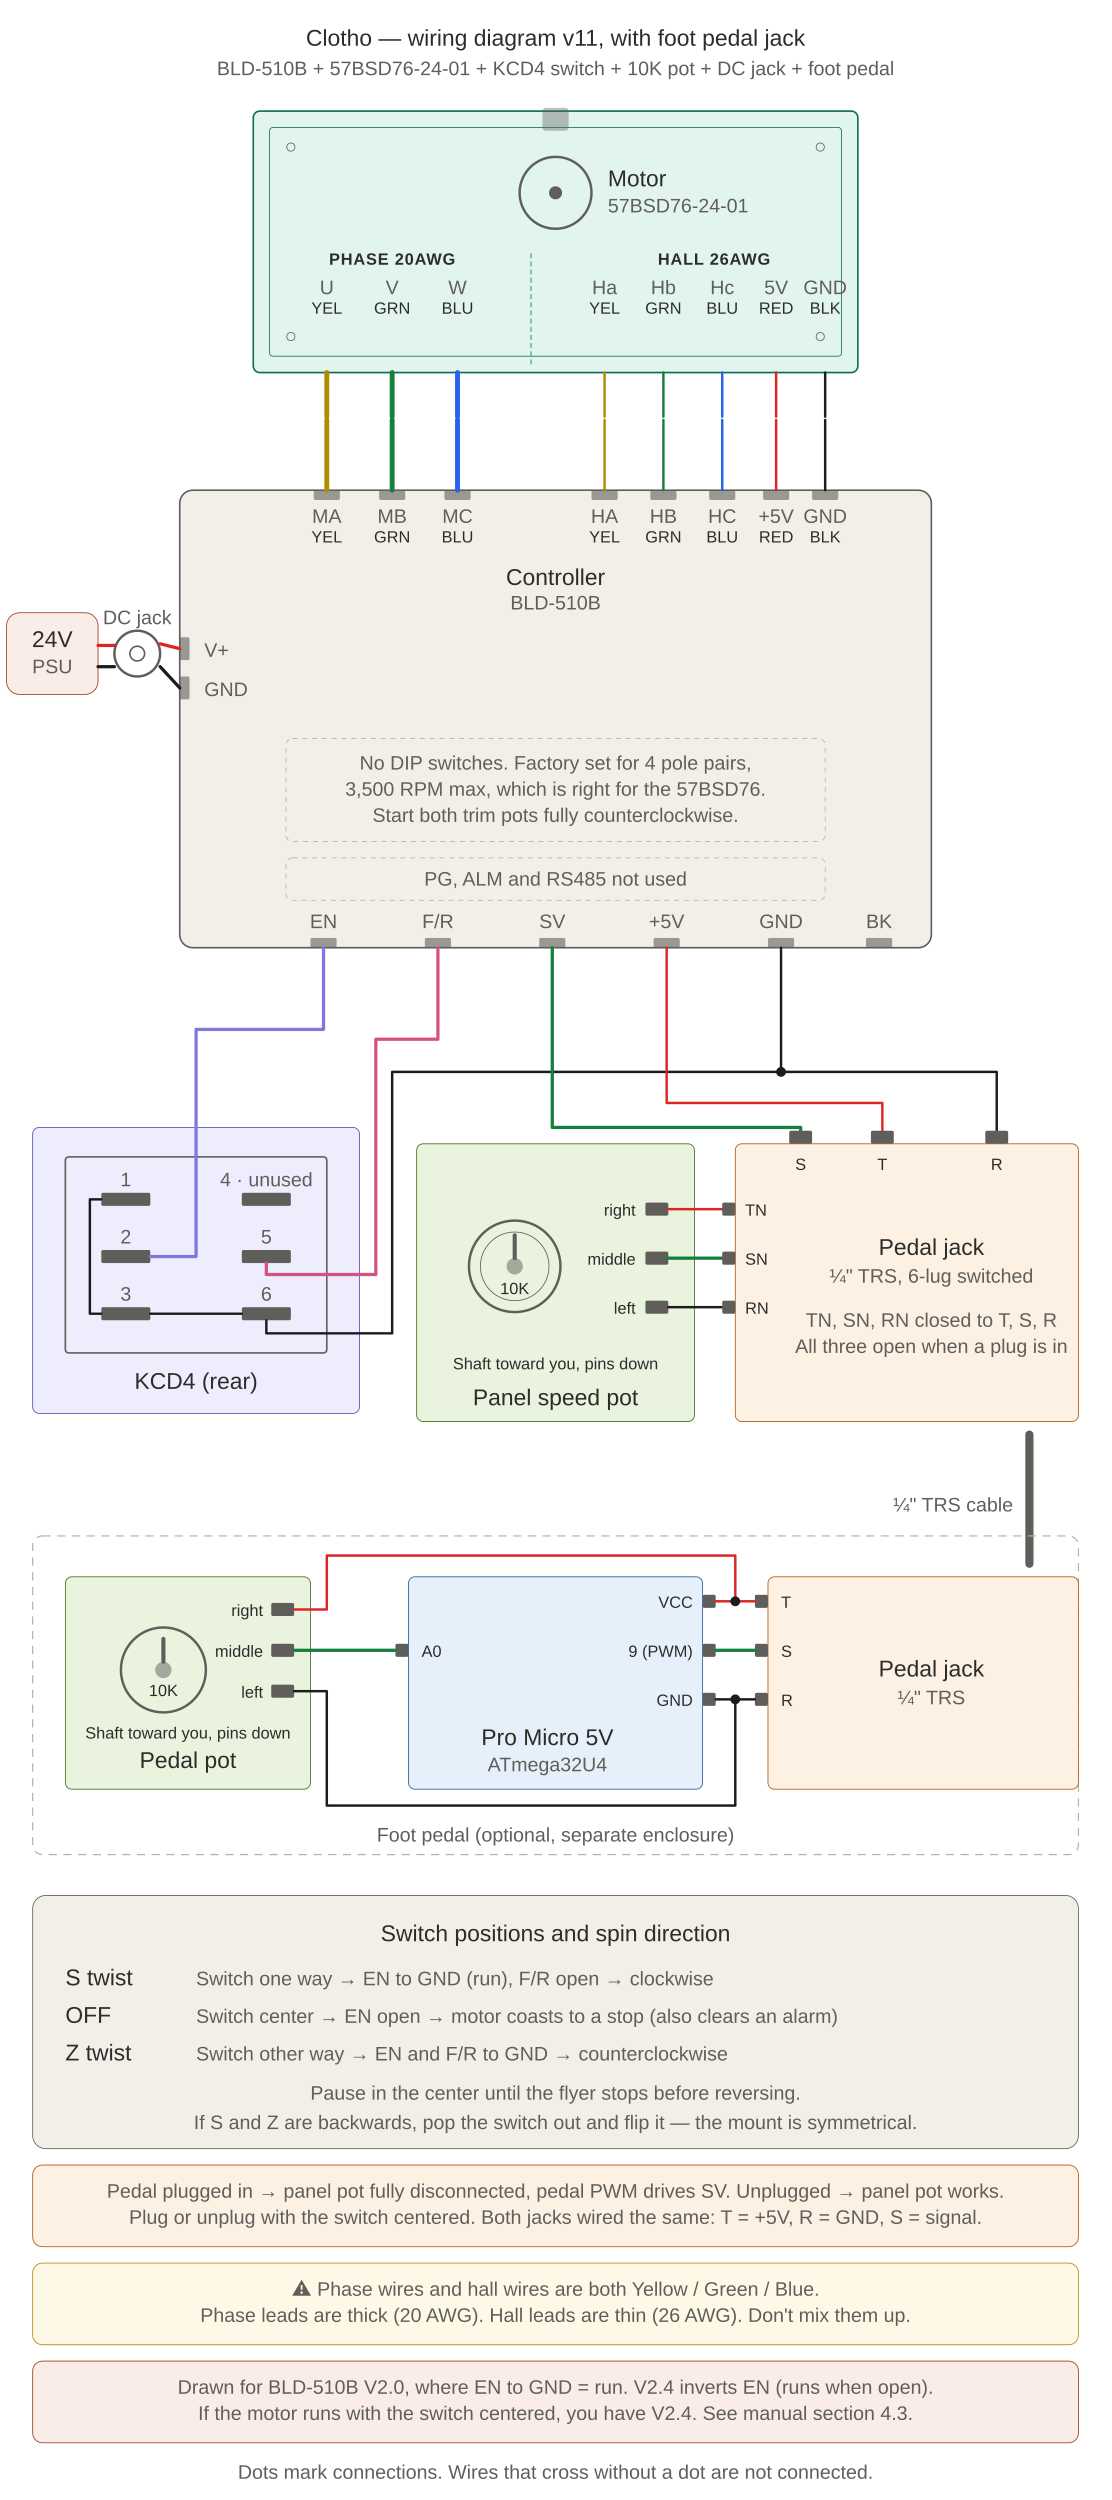
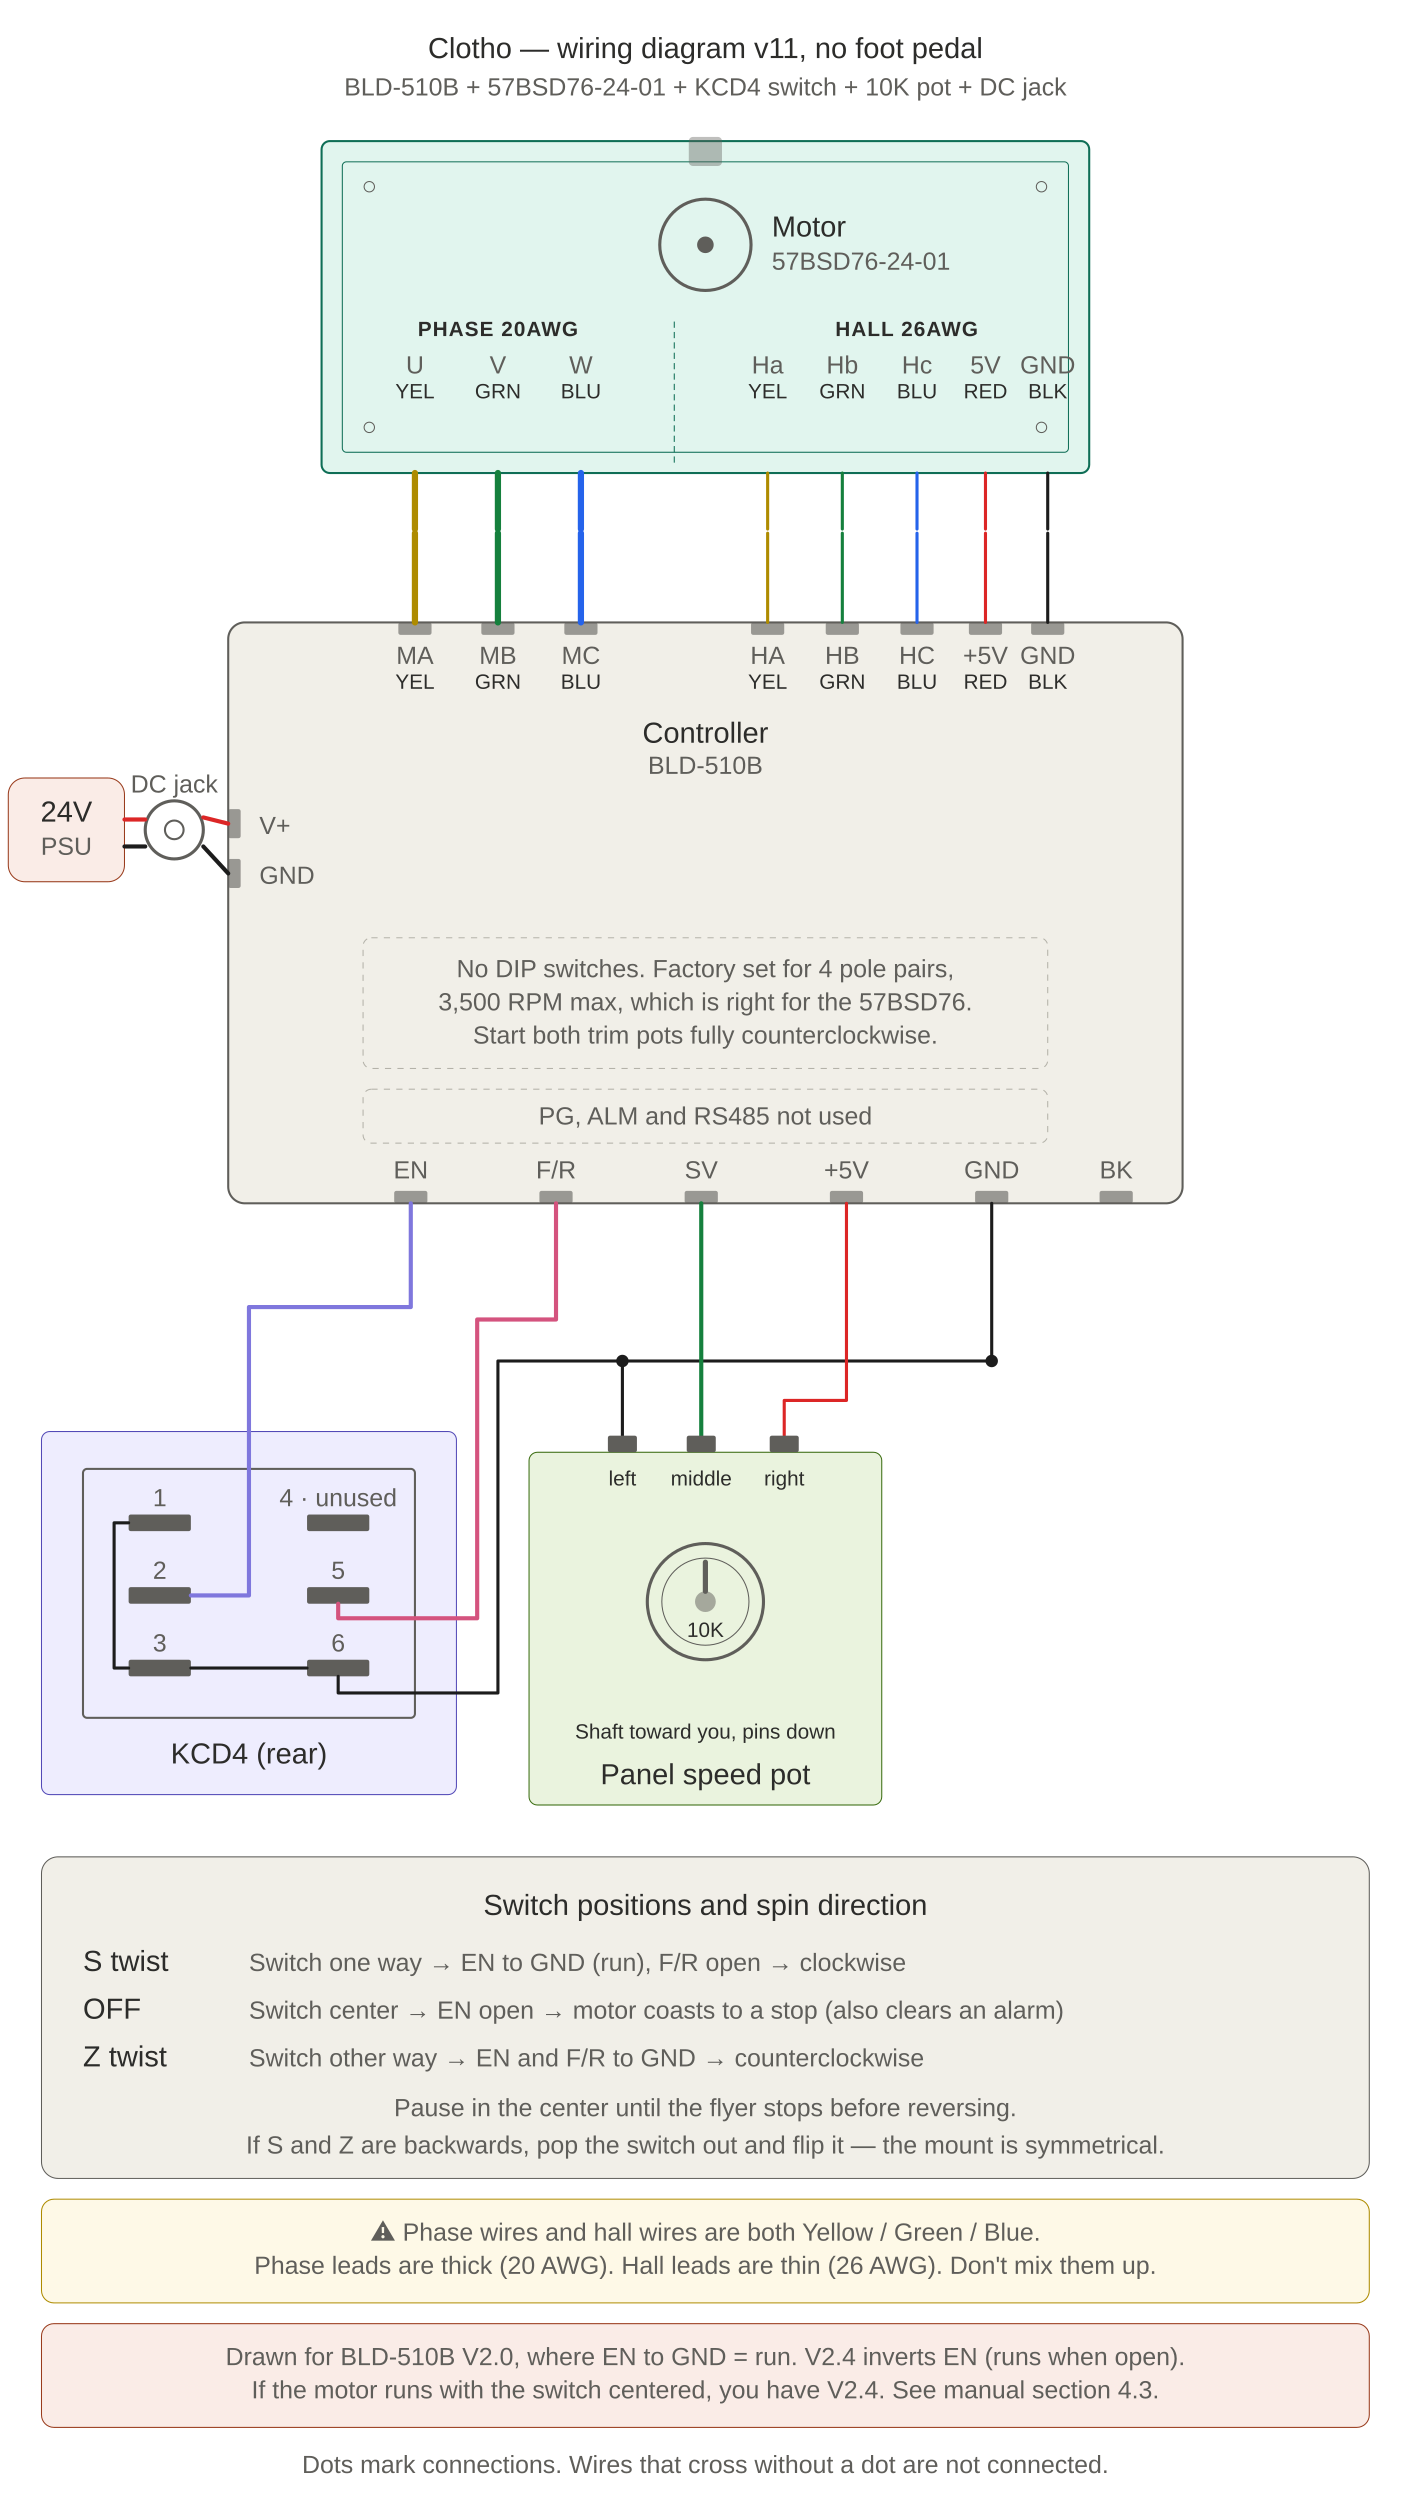
- <svg xmlns="http://www.w3.org/2000/svg" width="100%" viewBox="0 0 680 1530" style="font-family: -apple-system, 'Helvetica Neue', Arial, sans-serif; background: white;">
+ <svg xmlns="http://www.w3.org/2000/svg" width="100%" viewBox="0 0 680 1205" style="font-family: -apple-system, 'Helvetica Neue', Arial, sans-serif; background: white;">
  <style>
text { fill: #2C2C2A; }
text.th { font-size: 14px; font-weight: 500; }
text.ts { font-size: 12px; font-weight: 400; fill: #5F5E5A; }
text.tw { font-size: 10px; font-weight: 500; }
text.tg { font-size: 10px; font-weight: 600; letter-spacing: 0.5px; }
</style>
-   <text class="th" x="340" y="28" text-anchor="middle">Clotho — wiring diagram v11, with foot pedal jack</text>
-   <text class="ts" x="340" y="46" text-anchor="middle">BLD-510B + 57BSD76-24-01 + KCD4 switch + 10K pot + DC jack + foot pedal</text>
+   <text class="th" x="340" y="28" text-anchor="middle">Clotho — wiring diagram v11, no foot pedal</text>
+   <text class="ts" x="340" y="46" text-anchor="middle">BLD-510B + 57BSD76-24-01 + KCD4 switch + 10K pot + DC jack</text>
  <rect x="155" y="68" width="370" height="160" rx="4" fill="#E1F5EE" stroke="#0F6E56" stroke-width="1" />
  <rect x="165" y="78" width="350" height="140" rx="2" fill="none" stroke="#0F6E56" stroke-width="0.5" />
  <circle cx="340" cy="118" r="22" fill="none" stroke="#5F5E5A" stroke-width="1.5" />
  <circle cx="340" cy="118" r="4" fill="#5F5E5A" />
  <circle cx="178" cy="90" r="2.5" fill="none" stroke="#5F5E5A" stroke-width="0.5" />
  <circle cx="502" cy="90" r="2.5" fill="none" stroke="#5F5E5A" stroke-width="0.5" />
  <circle cx="178" cy="206" r="2.5" fill="none" stroke="#5F5E5A" stroke-width="0.5" />
  <circle cx="502" cy="206" r="2.5" fill="none" stroke="#5F5E5A" stroke-width="0.5" />
  <rect x="332" y="66" width="16" height="14" rx="2" fill="#5F5E5A" opacity="0.4" />
  <text class="th" x="372" y="114">Motor</text>
  <text class="ts" x="372" y="130">57BSD76-24-01</text>
  <text class="tg" x="240" y="162" text-anchor="middle" fill="#0F6E56">PHASE  20AWG</text>
  <text class="tg" x="437" y="162" text-anchor="middle" fill="#0F6E56">HALL  26AWG</text>
  <line x1="325" y1="155" x2="325" y2="225" stroke="#0F6E56" stroke-width="0.5" stroke-dasharray="3 2" />
  <text class="ts" x="200" y="180" text-anchor="middle" fill="#AE8B00">U</text>
  <text class="tw" x="200" y="192" text-anchor="middle" fill="#AE8B00">YEL</text>
  <text class="ts" x="240" y="180" text-anchor="middle" fill="#15803D">V</text>
  <text class="tw" x="240" y="192" text-anchor="middle" fill="#15803D">GRN</text>
  <text class="ts" x="280" y="180" text-anchor="middle" fill="#2563EB">W</text>
  <text class="tw" x="280" y="192" text-anchor="middle" fill="#2563EB">BLU</text>
  <text class="ts" x="370" y="180" text-anchor="middle" fill="#AE8B00">Ha</text>
  <text class="tw" x="370" y="192" text-anchor="middle" fill="#AE8B00">YEL</text>
  <text class="ts" x="406" y="180" text-anchor="middle" fill="#15803D">Hb</text>
  <text class="tw" x="406" y="192" text-anchor="middle" fill="#15803D">GRN</text>
  <text class="ts" x="442" y="180" text-anchor="middle" fill="#2563EB">Hc</text>
  <text class="tw" x="442" y="192" text-anchor="middle" fill="#2563EB">BLU</text>
  <text class="ts" x="475" y="180" text-anchor="middle" fill="#DC2626">5V</text>
  <text class="tw" x="475" y="192" text-anchor="middle" fill="#DC2626">RED</text>
  <text class="ts" x="505" y="180" text-anchor="middle" fill="#1C1C1C">GND</text>
  <text class="tw" x="505" y="192" text-anchor="middle" fill="#1C1C1C">BLK</text>
  <line x1="200" y1="228" x2="200" y2="255" stroke="#AE8B00" stroke-width="3" stroke-linecap="round" />
  <line x1="240" y1="228" x2="240" y2="255" stroke="#15803D" stroke-width="3" stroke-linecap="round" />
  <line x1="280" y1="228" x2="280" y2="255" stroke="#2563EB" stroke-width="3" stroke-linecap="round" />
  <line x1="370" y1="228" x2="370" y2="255" stroke="#AE8B00" stroke-width="1.5" stroke-linecap="round" />
  <line x1="406" y1="228" x2="406" y2="255" stroke="#15803D" stroke-width="1.5" stroke-linecap="round" />
  <line x1="442" y1="228" x2="442" y2="255" stroke="#2563EB" stroke-width="1.5" stroke-linecap="round" />
  <line x1="475" y1="228" x2="475" y2="255" stroke="#DC2626" stroke-width="1.5" stroke-linecap="round" />
  <line x1="505" y1="228" x2="505" y2="255" stroke="#1C1C1C" stroke-width="1.5" stroke-linecap="round" />
  <rect x="110" y="300" width="460" height="280" rx="8" fill="#F1EFE8" stroke="#5F5E5A" stroke-width="1" />
  <text class="ts" x="200" y="320" text-anchor="middle" fill="#AE8B00">MA</text>
  <text class="tw" x="200" y="332" text-anchor="middle" fill="#AE8B00">YEL</text>
  <text class="ts" x="240" y="320" text-anchor="middle" fill="#15803D">MB</text>
  <text class="tw" x="240" y="332" text-anchor="middle" fill="#15803D">GRN</text>
  <text class="ts" x="280" y="320" text-anchor="middle" fill="#2563EB">MC</text>
  <text class="tw" x="280" y="332" text-anchor="middle" fill="#2563EB">BLU</text>
  <text class="ts" x="370" y="320" text-anchor="middle" fill="#AE8B00">HA</text>
  <text class="tw" x="370" y="332" text-anchor="middle" fill="#AE8B00">YEL</text>
  <text class="ts" x="406" y="320" text-anchor="middle" fill="#15803D">HB</text>
  <text class="tw" x="406" y="332" text-anchor="middle" fill="#15803D">GRN</text>
  <text class="ts" x="442" y="320" text-anchor="middle" fill="#2563EB">HC</text>
  <text class="tw" x="442" y="332" text-anchor="middle" fill="#2563EB">BLU</text>
  <text class="ts" x="475" y="320" text-anchor="middle" fill="#DC2626">+5V</text>
  <text class="tw" x="475" y="332" text-anchor="middle" fill="#DC2626">RED</text>
  <text class="ts" x="505" y="320" text-anchor="middle" fill="#1C1C1C">GND</text>
  <text class="tw" x="505" y="332" text-anchor="middle" fill="#1C1C1C">BLK</text>
  <text class="th" x="340" y="358" text-anchor="middle">Controller</text>
  <text class="ts" x="340" y="373" text-anchor="middle">BLD-510B</text>
  <rect x="192" y="300" width="16" height="6" rx="1" fill="#5F5E5A" opacity="0.6" />
  <rect x="232" y="300" width="16" height="6" rx="1" fill="#5F5E5A" opacity="0.6" />
  <rect x="272" y="300" width="16" height="6" rx="1" fill="#5F5E5A" opacity="0.6" />
  <rect x="362" y="300" width="16" height="6" rx="1" fill="#5F5E5A" opacity="0.6" />
  <rect x="398" y="300" width="16" height="6" rx="1" fill="#5F5E5A" opacity="0.6" />
  <rect x="434" y="300" width="16" height="6" rx="1" fill="#5F5E5A" opacity="0.6" />
  <rect x="467" y="300" width="16" height="6" rx="1" fill="#5F5E5A" opacity="0.6" />
  <rect x="497" y="300" width="16" height="6" rx="1" fill="#5F5E5A" opacity="0.6" />
  <line x1="200" y1="257" x2="200" y2="300" stroke="#AE8B00" stroke-width="3" stroke-linecap="round" />
  <line x1="240" y1="257" x2="240" y2="300" stroke="#15803D" stroke-width="3" stroke-linecap="round" />
  <line x1="280" y1="257" x2="280" y2="300" stroke="#2563EB" stroke-width="3" stroke-linecap="round" />
  <line x1="370" y1="257" x2="370" y2="300" stroke="#AE8B00" stroke-width="1.5" stroke-linecap="round" />
  <line x1="406" y1="257" x2="406" y2="300" stroke="#15803D" stroke-width="1.5" stroke-linecap="round" />
  <line x1="442" y1="257" x2="442" y2="300" stroke="#2563EB" stroke-width="1.5" stroke-linecap="round" />
  <line x1="475" y1="257" x2="475" y2="300" stroke="#DC2626" stroke-width="1.5" stroke-linecap="round" />
  <line x1="505" y1="257" x2="505" y2="300" stroke="#1C1C1C" stroke-width="1.5" stroke-linecap="round" />
  <rect x="110" y="390" width="6" height="14" rx="1" fill="#5F5E5A" opacity="0.6" />
  <rect x="110" y="414" width="6" height="14" rx="1" fill="#5F5E5A" opacity="0.6" />
  <text class="ts" x="125" y="402" fill="#DC2626">V+</text>
  <text class="ts" x="125" y="426" fill="#1C1C1C">GND</text>
  <rect x="190" y="574" width="16" height="6" rx="1" fill="#5F5E5A" opacity="0.6" />
  <rect x="260" y="574" width="16" height="6" rx="1" fill="#5F5E5A" opacity="0.6" />
  <rect x="330" y="574" width="16" height="6" rx="1" fill="#5F5E5A" opacity="0.6" />
  <rect x="400" y="574" width="16" height="6" rx="1" fill="#5F5E5A" opacity="0.6" />
  <rect x="470" y="574" width="16" height="6" rx="1" fill="#5F5E5A" opacity="0.6" />
  <rect x="530" y="574" width="16" height="6" rx="1" fill="#5F5E5A" opacity="0.6" />
  <text class="ts" x="198" y="568" text-anchor="middle" fill="#7F77DD">EN</text>
  <text class="ts" x="268" y="568" text-anchor="middle" fill="#D4537E">F/R</text>
  <text class="ts" x="338" y="568" text-anchor="middle" fill="#15803D">SV</text>
  <text class="ts" x="408" y="568" text-anchor="middle" fill="#DC2626">+5V</text>
  <text class="ts" x="478" y="568" text-anchor="middle" fill="#1C1C1C">GND</text>
  <text class="ts" x="538" y="568" text-anchor="middle" fill="#B4B2A9">BK</text>
  <rect x="175" y="452" width="330" height="63" rx="4" fill="none" stroke="#B4B2A9" stroke-width="0.5" stroke-dasharray="3 3" />
  <text class="ts" x="340" y="471" text-anchor="middle">No DIP switches. Factory set for 4 pole pairs,</text>
  <text class="ts" x="340" y="487" text-anchor="middle">3,500 RPM max, which is right for the 57BSD76.</text>
  <text class="ts" x="340" y="503" text-anchor="middle">Start both trim pots fully counterclockwise.</text>
  <rect x="175" y="525" width="330" height="26" rx="4" fill="none" stroke="#B4B2A9" stroke-width="0.5" stroke-dasharray="3 3" />
  <text class="ts" x="340" y="542" text-anchor="middle" fill="#B4B2A9">PG, ALM and RS485 not used</text>
  <rect x="4" y="375" width="56" height="50" rx="8" fill="#FAECE7" stroke="#993C1D" stroke-width="0.5" />
  <text class="th" x="32" y="396" text-anchor="middle">24V</text>
  <text class="ts" x="32" y="412" text-anchor="middle">PSU</text>
  <circle cx="84" cy="400" r="14" fill="none" stroke="#5F5E5A" stroke-width="1.5" />
  <circle cx="84" cy="400" r="4.5" fill="none" stroke="#5F5E5A" stroke-width="1" />
  <text class="ts" x="84" y="382" text-anchor="middle">DC jack</text>
  <line x1="60" y1="395" x2="70" y2="395" stroke="#DC2626" stroke-width="2" stroke-linecap="round" />
  <line x1="60" y1="408" x2="70" y2="408" stroke="#1C1C1C" stroke-width="2" stroke-linecap="round" />
  <line x1="98" y1="394" x2="110" y2="397" stroke="#DC2626" stroke-width="2" stroke-linecap="round" />
  <line x1="98" y1="408" x2="110" y2="421" stroke="#1C1C1C" stroke-width="2" stroke-linecap="round" />
  <rect x="20" y="690" width="200" height="175" rx="4" fill="#EEEDFE" stroke="#534AB7" stroke-width="0.5" />
  <rect x="40" y="708" width="160" height="120" rx="2" fill="none" stroke="#5F5E5A" stroke-width="1" />
  <text class="ts" x="77" y="726" text-anchor="middle" fill="#5F5E5A">1</text>
  <text class="ts" x="77" y="761" text-anchor="middle" fill="#5F5E5A">2</text>
  <text class="ts" x="77" y="796" text-anchor="middle" fill="#5F5E5A">3</text>
  <text class="ts" x="163" y="726" text-anchor="middle" fill="#5F5E5A">4 · unused</text>
  <text class="ts" x="163" y="761" text-anchor="middle" fill="#5F5E5A">5</text>
  <text class="ts" x="163" y="796" text-anchor="middle" fill="#5F5E5A">6</text>
  <rect x="62" y="730" width="30" height="8" rx="1" fill="#5F5E5A" />
  <rect x="62" y="765" width="30" height="8" rx="1" fill="#5F5E5A" />
  <rect x="62" y="800" width="30" height="8" rx="1" fill="#5F5E5A" />
  <rect x="148" y="730" width="30" height="8" rx="1" fill="#5F5E5A" />
  <rect x="148" y="765" width="30" height="8" rx="1" fill="#5F5E5A" />
  <rect x="148" y="800" width="30" height="8" rx="1" fill="#5F5E5A" />
  <text class="th" x="120" y="850" text-anchor="middle">KCD4 (rear)</text>
  <path d="M62 734 L55 734 L55 804 L62 804" fill="none" stroke="#1C1C1C" stroke-width="1.5" stroke-linecap="round" stroke-linejoin="round" />
  <path d="M92 804 L148 804" fill="none" stroke="#1C1C1C" stroke-width="1.5" stroke-linecap="round" stroke-linejoin="round" />
  <path d="M92 769 L120 769 L120 630 L198 630 L198 580" fill="none" stroke="#7F77DD" stroke-width="2" stroke-linecap="round" stroke-linejoin="round" />
  <path d="M163 773 L163 780 L230 780 L230 636 L268 636 L268 580" fill="none" stroke="#D4537E" stroke-width="2" stroke-linecap="round" stroke-linejoin="round" />
-   <path d="M163 808 L163 816 L240 816 L240 656 L610 656 L610 692" fill="none" stroke="#1C1C1C" stroke-width="1.5" stroke-linecap="round" stroke-linejoin="round" />
+   <path d="M163 808 L163 816 L240 816 L240 656 L478 656" fill="none" stroke="#1C1C1C" stroke-width="1.5" stroke-linecap="round" stroke-linejoin="round" />
  <path d="M478 580 L478 656" fill="none" stroke="#1C1C1C" stroke-width="1.5" stroke-linecap="round" stroke-linejoin="round" />
  <circle cx="478" cy="656" r="3" fill="#1C1C1C" />
-   <path d="M408 580 L408 675 L540 675 L540 692" fill="none" stroke="#DC2626" stroke-width="1.5" stroke-linecap="round" stroke-linejoin="round" />
-   <path d="M338 580 L338 690 L490 690 L490 692" fill="none" stroke="#15803D" stroke-width="2" stroke-linecap="round" stroke-linejoin="round" />
+   <path d="M300 656 L300 692" fill="none" stroke="#1C1C1C" stroke-width="1.5" stroke-linecap="round" stroke-linejoin="round" />
+   <circle cx="300" cy="656" r="3" fill="#1C1C1C" />
+   <path d="M338 580 L338 692" fill="none" stroke="#15803D" stroke-width="2" stroke-linecap="round" stroke-linejoin="round" />
+   <path d="M408 580 L408 675 L378 675 L378 692" fill="none" stroke="#DC2626" stroke-width="1.5" stroke-linecap="round" stroke-linejoin="round" />
  <rect x="255" y="700" width="170" height="170" rx="4" fill="#EAF3DE" stroke="#3B6D11" stroke-width="0.5" />
-   <circle cx="315" cy="775" r="28" fill="none" stroke="#5F5E5A" stroke-width="1.5" />
-   <circle cx="315" cy="775" r="21" fill="none" stroke="#5F5E5A" stroke-width="0.5" />
-   <circle cx="315" cy="775" r="5" fill="#5F5E5A" opacity="0.5" />
-   <line x1="315" y1="770" x2="315" y2="756" stroke="#5F5E5A" stroke-width="2.5" stroke-linecap="round" />
-   <text class="tw" x="315" y="792" text-anchor="middle">10K</text>
-   <rect x="395" y="736" width="14" height="8" rx="1" fill="#5F5E5A" />
-   <rect x="395" y="766" width="14" height="8" rx="1" fill="#5F5E5A" />
-   <rect x="395" y="796" width="14" height="8" rx="1" fill="#5F5E5A" />
-   <text class="tw" x="389" y="744" text-anchor="end">right</text>
-   <text class="tw" x="389" y="774" text-anchor="end">middle</text>
-   <text class="tw" x="389" y="804" text-anchor="end">left</text>
+   <rect x="293" y="692" width="14" height="8" rx="1" fill="#5F5E5A" />
+   <rect x="331" y="692" width="14" height="8" rx="1" fill="#5F5E5A" />
+   <rect x="371" y="692" width="14" height="8" rx="1" fill="#5F5E5A" />
+   <text class="tw" x="300" y="716" text-anchor="middle">left</text>
+   <text class="tw" x="338" y="716" text-anchor="middle">middle</text>
+   <text class="tw" x="378" y="716" text-anchor="middle">right</text>
+   <circle cx="340" cy="772" r="28" fill="none" stroke="#5F5E5A" stroke-width="1.5" />
+   <circle cx="340" cy="772" r="21" fill="none" stroke="#5F5E5A" stroke-width="0.5" />
+   <circle cx="340" cy="772" r="5" fill="#5F5E5A" opacity="0.5" />
+   <line x1="340" y1="767" x2="340" y2="753" stroke="#5F5E5A" stroke-width="2.5" stroke-linecap="round" />
+   <text class="tw" x="340" y="789" text-anchor="middle">10K</text>
  <text class="tw" x="340" y="838" text-anchor="middle">Shaft toward you, pins down</text>
  <text class="th" x="340" y="860" text-anchor="middle">Panel speed pot</text>
-   <path d="M409 740 L442 740" fill="none" stroke="#DC2626" stroke-width="1.5" stroke-linecap="round" stroke-linejoin="round" />
-   <path d="M409 770 L442 770" fill="none" stroke="#15803D" stroke-width="2" stroke-linecap="round" stroke-linejoin="round" />
-   <path d="M409 800 L442 800" fill="none" stroke="#1C1C1C" stroke-width="1.5" stroke-linecap="round" stroke-linejoin="round" />
-   <rect x="450" y="700" width="210" height="170" rx="4" fill="#FCF1E3" stroke="#B45309" stroke-width="0.5" />
-   <rect x="483" y="692" width="14" height="8" rx="1" fill="#5F5E5A" />
-   <rect x="533" y="692" width="14" height="8" rx="1" fill="#5F5E5A" />
-   <rect x="603" y="692" width="14" height="8" rx="1" fill="#5F5E5A" />
-   <rect x="442" y="736" width="8" height="8" rx="1" fill="#5F5E5A" />
-   <rect x="442" y="766" width="8" height="8" rx="1" fill="#5F5E5A" />
-   <rect x="442" y="796" width="8" height="8" rx="1" fill="#5F5E5A" />
-   <text class="tw" x="490" y="716" text-anchor="middle">S</text>
-   <text class="tw" x="540" y="716" text-anchor="middle">T</text>
-   <text class="tw" x="610" y="716" text-anchor="middle">R</text>
-   <text class="tw" x="456" y="744">TN</text>
-   <text class="tw" x="456" y="774">SN</text>
-   <text class="tw" x="456" y="804">RN</text>
-   <text class="th" x="570" y="768" text-anchor="middle">Pedal jack</text>
-   <text class="ts" x="570" y="785" text-anchor="middle">¼" TRS, 6-lug switched</text>
-   <text class="ts" x="570" y="812" text-anchor="middle">TN, SN, RN closed to T, S, R</text>
-   <text class="ts" x="570" y="828" text-anchor="middle">All three open when a plug is in</text>
-   <line x1="630" y1="878" x2="630" y2="957" stroke="#5F5E5A" stroke-width="5" stroke-linecap="round" />
-   <text class="ts" x="620" y="925" text-anchor="end">¼" TRS cable</text>
-   <rect x="20" y="940" width="640" height="195" rx="6" fill="none" stroke="#B4B2A9" stroke-width="0.75" stroke-dasharray="5 4" />
-   <text class="ts" x="340" y="1127" text-anchor="middle">Foot pedal (optional, separate enclosure)</text>
-   <rect x="40" y="965" width="150" height="130" rx="4" fill="#EAF3DE" stroke="#3B6D11" stroke-width="0.5" />
-   <circle cx="100" cy="1022" r="26" fill="none" stroke="#5F5E5A" stroke-width="1.5" />
-   <circle cx="100" cy="1022" r="5" fill="#5F5E5A" opacity="0.5" />
-   <line x1="100" y1="1017" x2="100" y2="1003" stroke="#5F5E5A" stroke-width="2.5" stroke-linecap="round" />
-   <text class="tw" x="100" y="1038" text-anchor="middle">10K</text>
-   <rect x="166" y="981" width="14" height="8" rx="1" fill="#5F5E5A" />
-   <rect x="166" y="1006" width="14" height="8" rx="1" fill="#5F5E5A" />
-   <rect x="166" y="1031" width="14" height="8" rx="1" fill="#5F5E5A" />
-   <text class="tw" x="161" y="989" text-anchor="end">right</text>
-   <text class="tw" x="161" y="1014" text-anchor="end">middle</text>
-   <text class="tw" x="161" y="1039" text-anchor="end">left</text>
-   <text class="tw" x="115" y="1064" text-anchor="middle">Shaft toward you, pins down</text>
-   <text class="th" x="115" y="1082" text-anchor="middle">Pedal pot</text>
-   <rect x="250" y="965" width="180" height="130" rx="4" fill="#E6F0FA" stroke="#1E5A96" stroke-width="0.5" />
-   <rect x="242" y="1006" width="8" height="8" rx="1" fill="#5F5E5A" />
-   <rect x="430" y="976" width="8" height="8" rx="1" fill="#5F5E5A" />
-   <rect x="430" y="1006" width="8" height="8" rx="1" fill="#5F5E5A" />
-   <rect x="430" y="1036" width="8" height="8" rx="1" fill="#5F5E5A" />
-   <text class="tw" x="258" y="1014">A0</text>
-   <text class="tw" x="424" y="984" text-anchor="end">VCC</text>
-   <text class="tw" x="424" y="1014" text-anchor="end">9 (PWM)</text>
-   <text class="tw" x="424" y="1044" text-anchor="end">GND</text>
-   <text class="th" x="335" y="1068" text-anchor="middle">Pro Micro 5V</text>
-   <text class="ts" x="335" y="1084" text-anchor="middle">ATmega32U4</text>
-   <rect x="470" y="965" width="190" height="130" rx="4" fill="#FCF1E3" stroke="#B45309" stroke-width="0.5" />
-   <rect x="462" y="976" width="8" height="8" rx="1" fill="#5F5E5A" />
-   <rect x="462" y="1006" width="8" height="8" rx="1" fill="#5F5E5A" />
-   <rect x="462" y="1036" width="8" height="8" rx="1" fill="#5F5E5A" />
-   <text class="tw" x="478" y="984">T</text>
-   <text class="tw" x="478" y="1014">S</text>
-   <text class="tw" x="478" y="1044">R</text>
-   <text class="th" x="570" y="1026" text-anchor="middle">Pedal jack</text>
-   <text class="ts" x="570" y="1043" text-anchor="middle">¼" TRS</text>
-   <path d="M438 980 L462 980" fill="none" stroke="#DC2626" stroke-width="1.5" stroke-linecap="round" stroke-linejoin="round" />
-   <path d="M438 1010 L462 1010" fill="none" stroke="#15803D" stroke-width="2" stroke-linecap="round" stroke-linejoin="round" />
-   <path d="M438 1040 L462 1040" fill="none" stroke="#1C1C1C" stroke-width="1.5" stroke-linecap="round" stroke-linejoin="round" />
-   <path d="M180 985 L200 985 L200 952 L450 952 L450 980" fill="none" stroke="#DC2626" stroke-width="1.5" stroke-linecap="round" stroke-linejoin="round" />
-   <path d="M180 1010 L242 1010" fill="none" stroke="#15803D" stroke-width="2" stroke-linecap="round" stroke-linejoin="round" />
-   <path d="M180 1035 L200 1035 L200 1105 L450 1105 L450 1040" fill="none" stroke="#1C1C1C" stroke-width="1.5" stroke-linecap="round" stroke-linejoin="round" />
-   <circle cx="450" cy="980" r="3" fill="#1C1C1C" />
-   <circle cx="450" cy="1040" r="3" fill="#1C1C1C" />
-   <rect x="20" y="1160" width="640" height="155" rx="8" fill="#F1EFE8" stroke="#5F5E5A" stroke-width="0.5" />
-   <text class="th" x="340" y="1188" text-anchor="middle">Switch positions and spin direction</text>
-   <text class="th" x="40" y="1215">S twist</text>
-   <text class="ts" x="120" y="1215">Switch one way → EN to GND (run), F/R open → clockwise</text>
-   <text class="th" x="40" y="1238">OFF</text>
-   <text class="ts" x="120" y="1238">Switch center → EN open → motor coasts to a stop (also clears an alarm)</text>
-   <text class="th" x="40" y="1261">Z twist</text>
-   <text class="ts" x="120" y="1261">Switch other way → EN and F/R to GND → counterclockwise</text>
-   <text class="ts" x="340" y="1285" text-anchor="middle">Pause in the center until the flyer stops before reversing.</text>
-   <text class="ts" x="340" y="1303" text-anchor="middle">If S and Z are backwards, pop the switch out and flip it — the mount is symmetrical.</text>
-   <rect x="20" y="1325" width="640" height="50" rx="6" fill="#FCF1E3" stroke="#B45309" stroke-width="0.5" />
-   <text class="ts" x="340" y="1345" text-anchor="middle" fill="#7C3A0A">Pedal plugged in → panel pot fully disconnected, pedal PWM drives SV. Unplugged → panel pot works.</text>
-   <text class="ts" x="340" y="1361" text-anchor="middle" fill="#7C3A0A">Plug or unplug with the switch centered. Both jacks wired the same: T = +5V, R = GND, S = signal.</text>
-   <rect x="20" y="1385" width="640" height="50" rx="6" fill="#FEF9E7" stroke="#AE8B00" stroke-width="0.5" />
-   <text class="ts" x="340" y="1405" text-anchor="middle" fill="#7A6200">⚠  Phase wires and hall wires are both Yellow / Green / Blue.</text>
-   <text class="ts" x="340" y="1421" text-anchor="middle" fill="#7A6200">Phase leads are thick (20 AWG). Hall leads are thin (26 AWG). Don't mix them up.</text>
-   <rect x="20" y="1445" width="640" height="50" rx="6" fill="#FAECE7" stroke="#993C1D" stroke-width="0.5" />
-   <text class="ts" x="340" y="1465" text-anchor="middle" fill="#7A2E14">Drawn for BLD-510B V2.0, where EN to GND = run. V2.4 inverts EN (runs when open).</text>
-   <text class="ts" x="340" y="1481" text-anchor="middle" fill="#7A2E14">If the motor runs with the switch centered, you have V2.4. See manual section 4.3.</text>
-   <text class="ts" x="340" y="1517" text-anchor="middle">Dots mark connections. Wires that cross without a dot are not connected.</text>
+   <rect x="20" y="895" width="640" height="155" rx="8" fill="#F1EFE8" stroke="#5F5E5A" stroke-width="0.5" />
+   <text class="th" x="340" y="923" text-anchor="middle">Switch positions and spin direction</text>
+   <text class="th" x="40" y="950">S twist</text>
+   <text class="ts" x="120" y="950">Switch one way → EN to GND (run), F/R open → clockwise</text>
+   <text class="th" x="40" y="973">OFF</text>
+   <text class="ts" x="120" y="973">Switch center → EN open → motor coasts to a stop (also clears an alarm)</text>
+   <text class="th" x="40" y="996">Z twist</text>
+   <text class="ts" x="120" y="996">Switch other way → EN and F/R to GND → counterclockwise</text>
+   <text class="ts" x="340" y="1020" text-anchor="middle">Pause in the center until the flyer stops before reversing.</text>
+   <text class="ts" x="340" y="1038" text-anchor="middle">If S and Z are backwards, pop the switch out and flip it — the mount is symmetrical.</text>
+   <rect x="20" y="1060" width="640" height="50" rx="6" fill="#FEF9E7" stroke="#AE8B00" stroke-width="0.5" />
+   <text class="ts" x="340" y="1080" text-anchor="middle" fill="#7A6200">⚠  Phase wires and hall wires are both Yellow / Green / Blue.</text>
+   <text class="ts" x="340" y="1096" text-anchor="middle" fill="#7A6200">Phase leads are thick (20 AWG). Hall leads are thin (26 AWG). Don't mix them up.</text>
+   <rect x="20" y="1120" width="640" height="50" rx="6" fill="#FAECE7" stroke="#993C1D" stroke-width="0.5" />
+   <text class="ts" x="340" y="1140" text-anchor="middle" fill="#7A2E14">Drawn for BLD-510B V2.0, where EN to GND = run. V2.4 inverts EN (runs when open).</text>
+   <text class="ts" x="340" y="1156" text-anchor="middle" fill="#7A2E14">If the motor runs with the switch centered, you have V2.4. See manual section 4.3.</text>
+   <text class="ts" x="340" y="1192" text-anchor="middle">Dots mark connections. Wires that cross without a dot are not connected.</text>
</svg>
